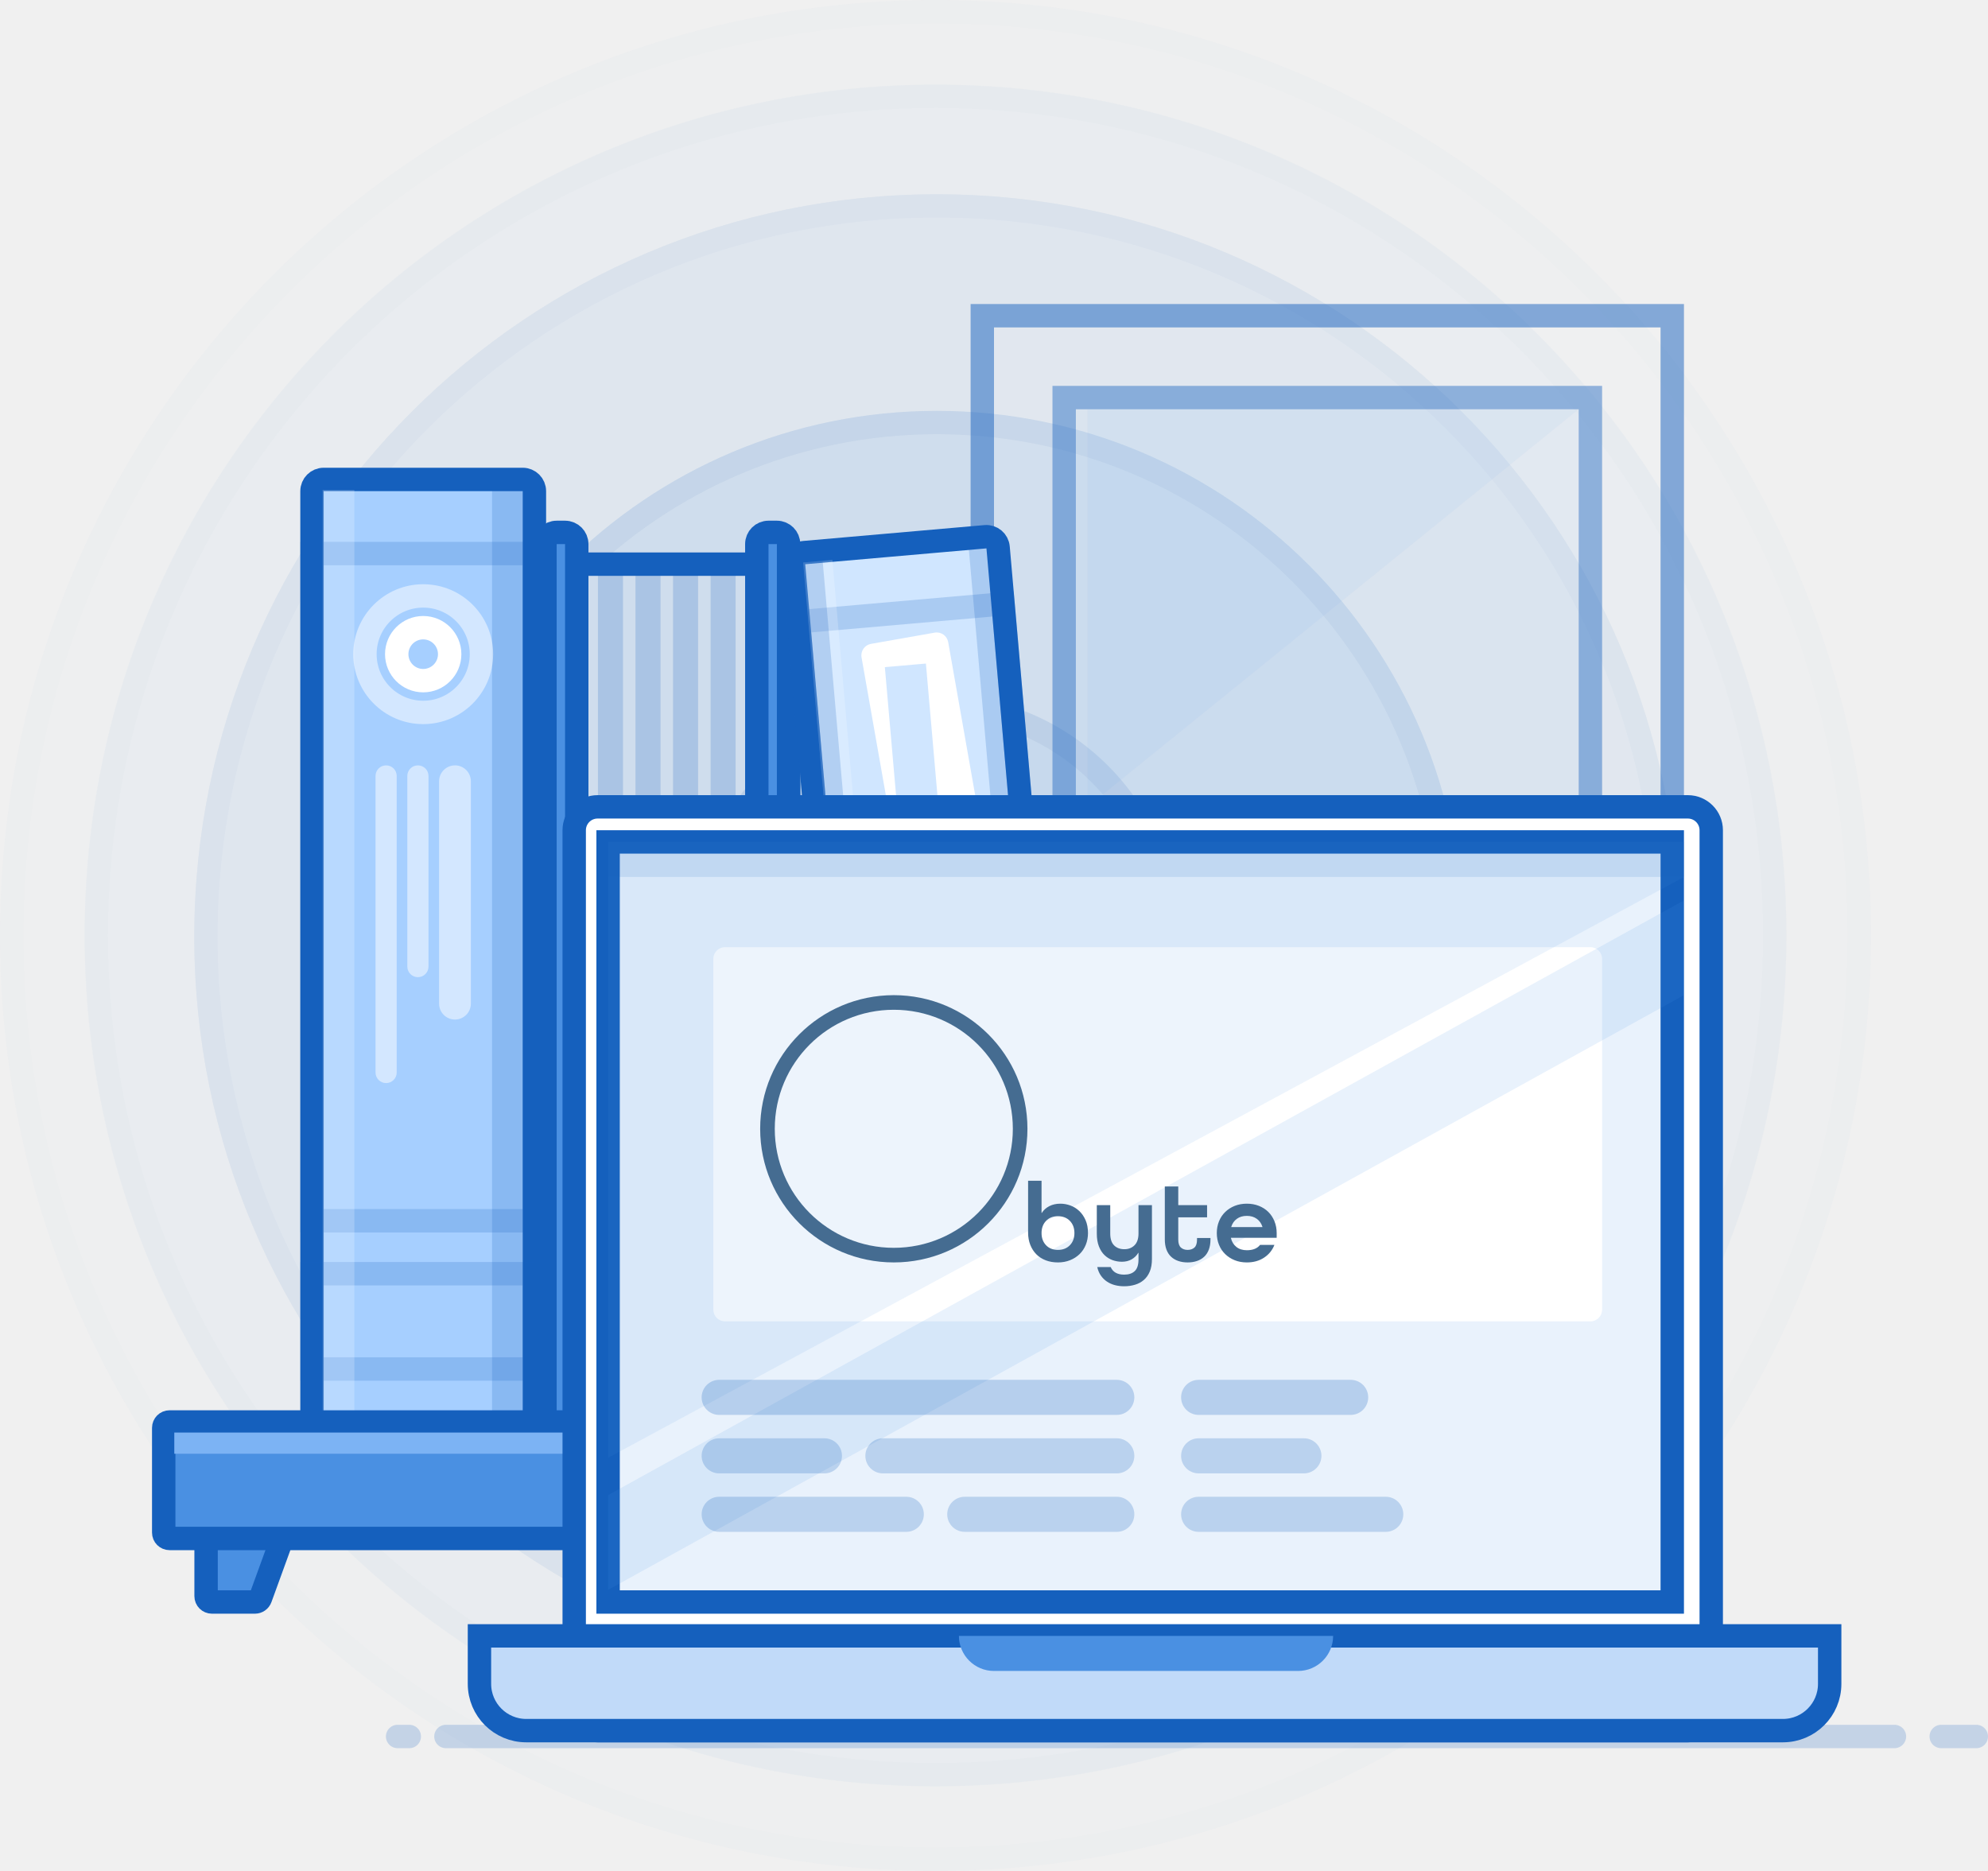
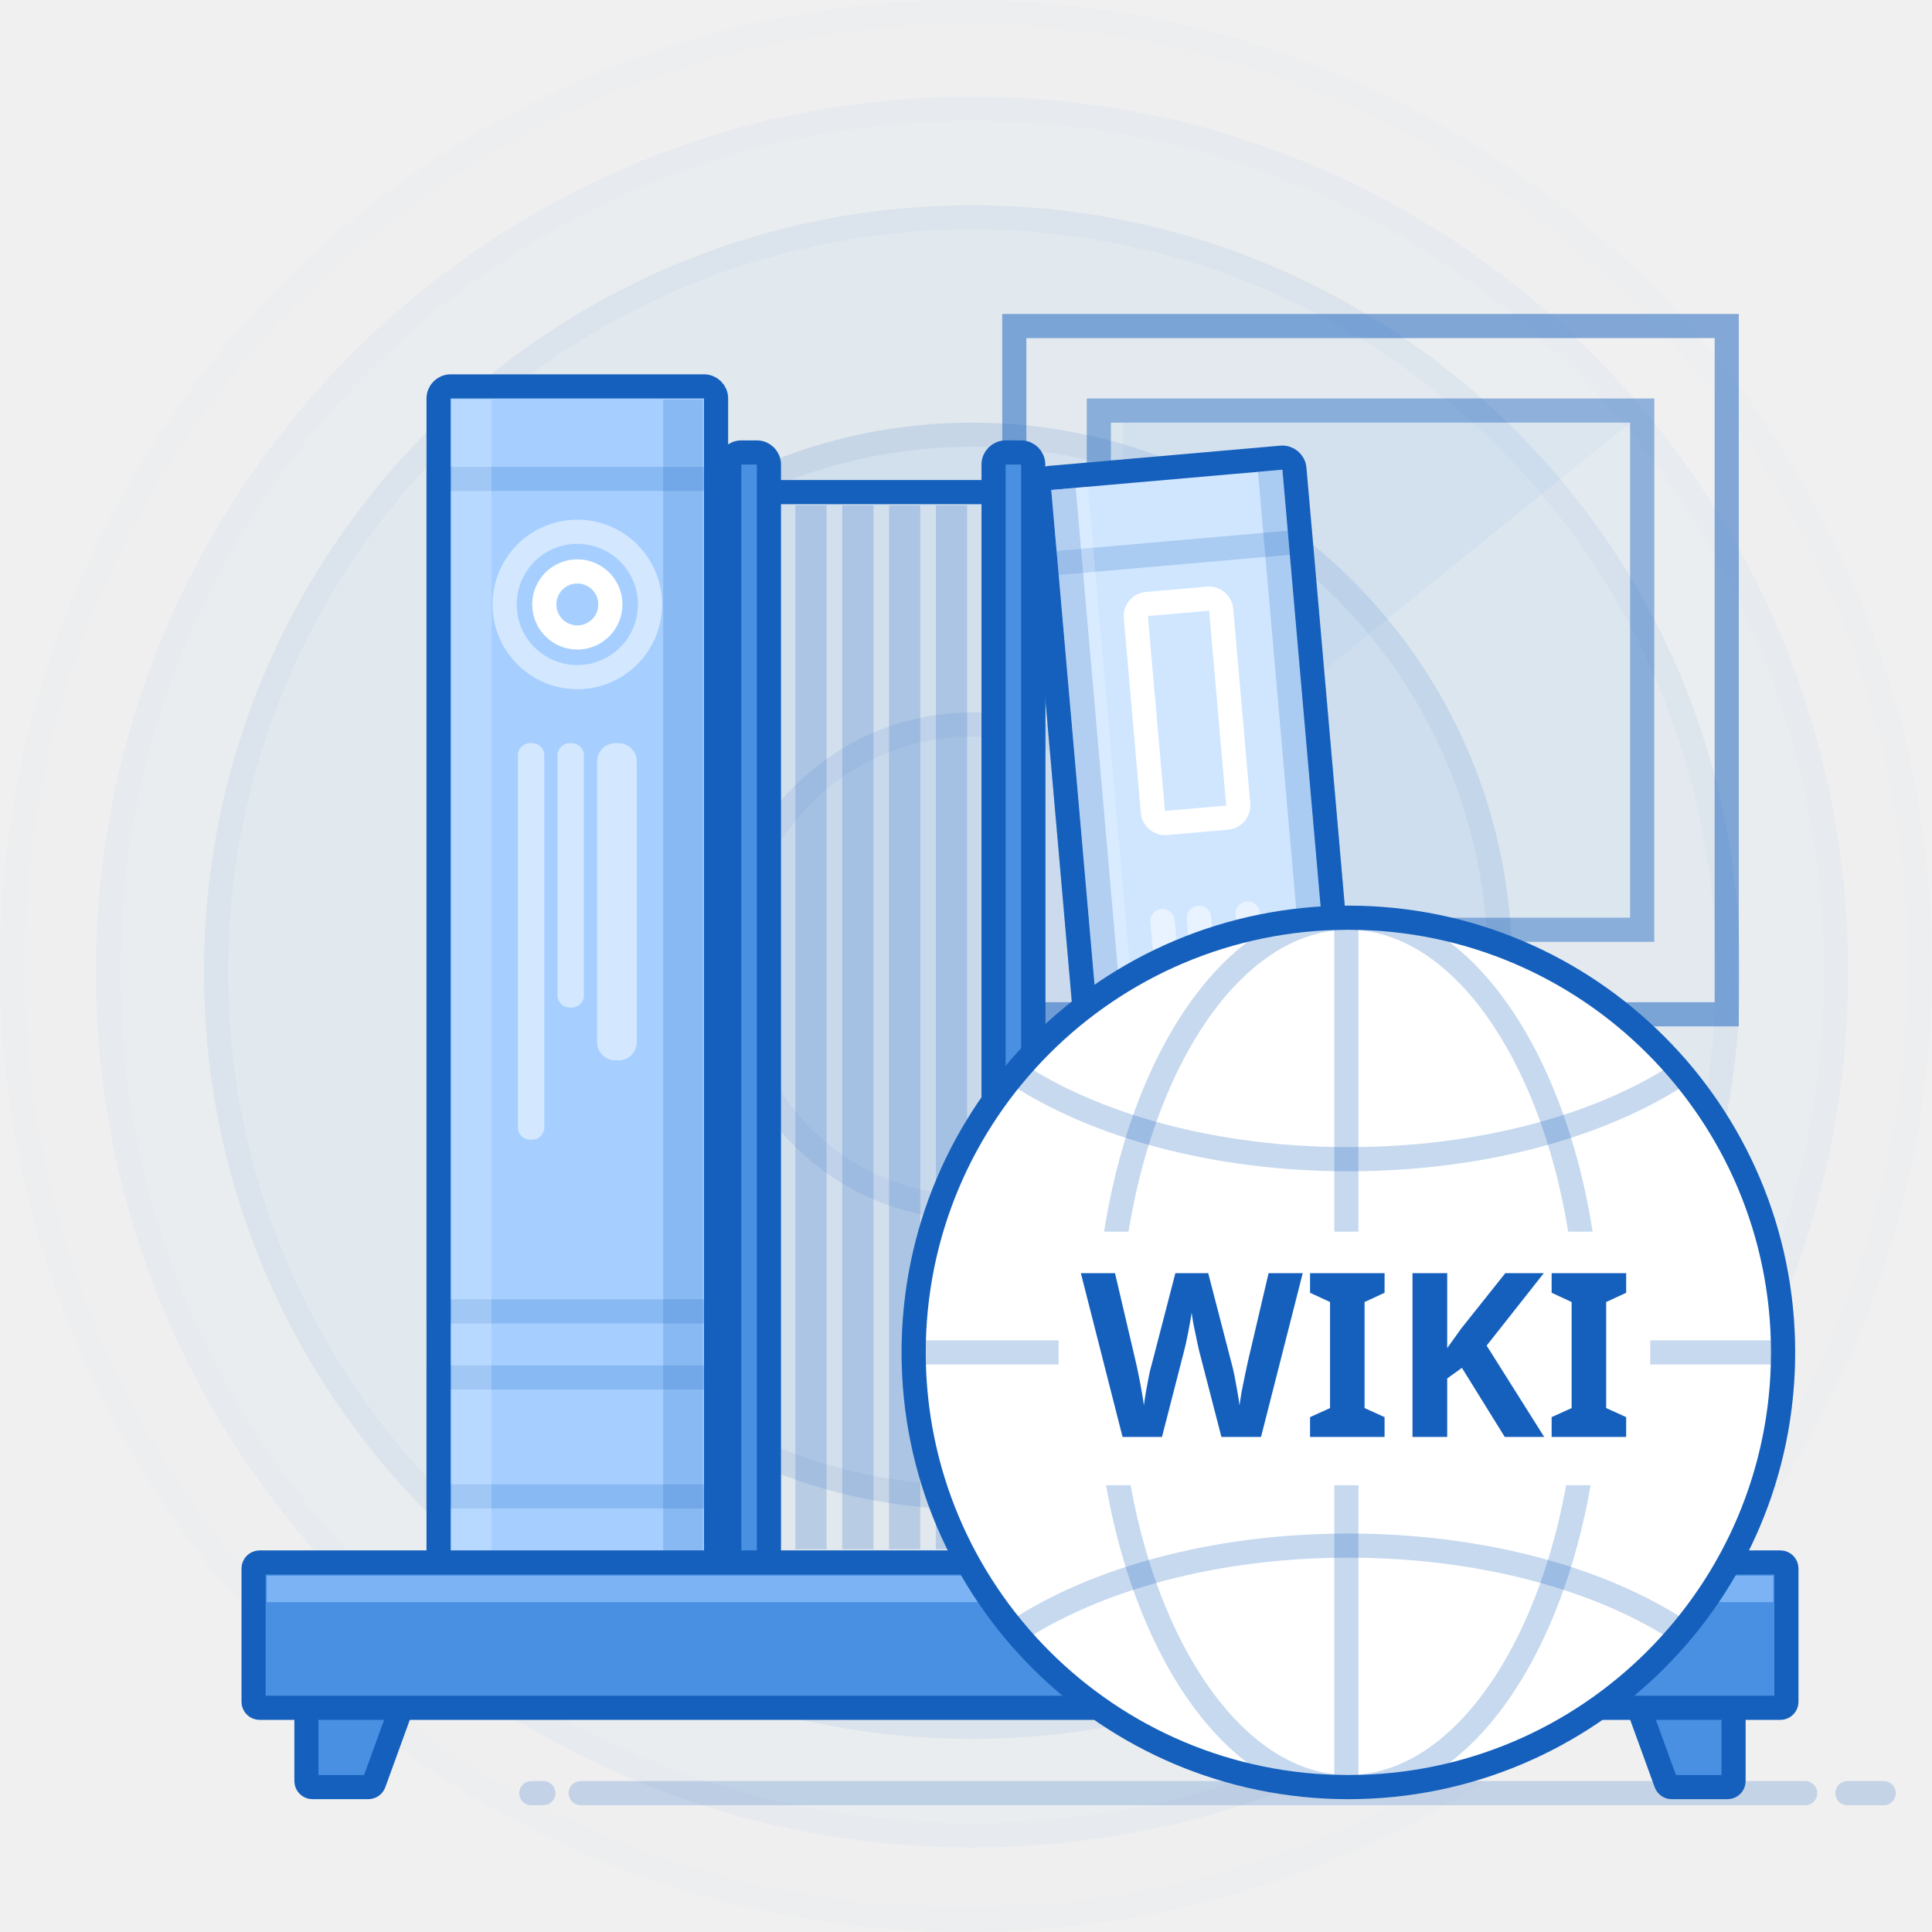
- <svg xmlns="http://www.w3.org/2000/svg" width="170" height="160" viewBox="0 0 170 160" fill="none">
-   <g id="Group 8">
-     <g id="Group 32">
-       <g id="Group 21">
-         <g id="Rings" opacity="0.4">
-           <path id="Oval" opacity="0.4" fill-rule="evenodd" clip-rule="evenodd" d="M80.106 124.078C104.391 124.078 124.078 104.391 124.078 80.106C124.078 55.822 104.391 36.135 80.106 36.135C55.822 36.135 36.135 55.822 36.135 80.106C36.135 104.391 55.822 124.078 80.106 124.078Z" fill="#4A90E2" fill-opacity="0.8" stroke="#1560BD" stroke-width="2" />
-           <path id="Oval_2" opacity="0.2" fill-rule="evenodd" clip-rule="evenodd" d="M80.107 142.604C114.623 142.604 142.604 114.623 142.604 80.106C142.604 45.59 114.623 17.609 80.107 17.609C45.59 17.609 17.609 45.59 17.609 80.106C17.609 114.623 45.59 142.604 80.107 142.604Z" fill="#4A90E2" fill-opacity="0.8" stroke="#1560BD" stroke-width="2" />
-           <path id="Oval_3" opacity="0.1" fill-rule="evenodd" clip-rule="evenodd" d="M80 151.76C119.632 151.76 151.76 119.632 151.76 80C151.76 40.368 119.632 8.24 80 8.24C40.368 8.24 8.24 40.368 8.24 80C8.24 119.632 40.368 151.76 80 151.76Z" fill="#4A90E2" fill-opacity="0.8" stroke="#1560BD" stroke-width="2" />
-           <path id="Oval_4" opacity="0.04" fill-rule="evenodd" clip-rule="evenodd" d="M80 159C123.63 159 159 123.63 159 80C159 36.37 123.63 1 80 1C36.37 1 1 36.37 1 80C1 123.63 36.37 159 80 159Z" fill="#4A90E2" fill-opacity="0.8" stroke="#1560BD" stroke-width="2" />
-           <path id="Oval_5" opacity="0.4" fill-rule="evenodd" clip-rule="evenodd" d="M80.107 99.803C90.985 99.803 99.804 90.985 99.804 80.106C99.804 69.228 90.985 60.41 80.107 60.41C69.229 60.41 60.41 69.228 60.41 80.106C60.41 90.985 69.229 99.803 80.107 99.803Z" fill="#4A90E2" fill-opacity="0.8" stroke="#1560BD" stroke-width="2" />
-         </g>
-         <g id="Group 20" opacity="0.5">
-           <rect id="Rectangle" x="91" y="34" width="45" height="43" fill="#4A90E2" fill-opacity="0.12" stroke="#1560BD" stroke-width="2" />
-           <rect id="Rectangle_2" x="84" y="27" width="59" height="57" fill="white" fill-opacity="0.12" stroke="#1560BD" stroke-width="2" />
-           <path id="Rectangle_3" opacity="0.1" fill-rule="evenodd" clip-rule="evenodd" d="M93 35H135L93 69V35Z" fill="#4A90E2" />
-         </g>
-         <path id="Path 4" opacity="0.2" d="M38.132 148.5H162" stroke="#1560BD" stroke-width="2" stroke-linecap="round" />
-         <path id="Path 4_2" opacity="0.2" d="M34 148.5H35" stroke="#1560BD" stroke-width="2" stroke-linecap="round" />
-         <path id="Path 4_3" opacity="0.2" d="M166 148.5H169" stroke="#1560BD" stroke-width="2" stroke-linecap="round" />
-       </g>
-       <g id="Group 15">
-         <rect id="Rectangle_4" x="48.415" y="48.245" width="19.019" height="75.17" stroke="#1560BD" stroke-width="2" />
-         <g id="Group 13">
-           <rect id="Rectangle_5" x="26.68" y="41" width="19.019" height="82.415" rx="1" fill="#A6CFFF" stroke="#1560BD" stroke-width="2" />
-           <rect id="Rectangle_6" opacity="0.2" x="26.68" y="47.34" width="19.019" height="57.057" stroke="#1560BD" stroke-width="2" />
-           <rect id="Rectangle_7" opacity="0.2" width="19.019" height="8.151" transform="matrix(1 0 0 -1 26.6797 117.075)" stroke="#1560BD" stroke-width="2" />
-           <rect id="Rectangle_8" opacity="0.2" x="27.585" y="41.906" width="2.717" height="80.604" fill="white" />
-           <rect id="Rectangle_9" opacity="0.2" x="42.076" y="41.906" width="2.717" height="80.604" fill="#1560BD" />
-           <path id="Oval_6" opacity="0.5" fill-rule="evenodd" clip-rule="evenodd" d="M36.189 60.925C38.94 60.925 41.17 58.694 41.17 55.943C41.17 53.192 38.94 50.962 36.189 50.962C33.438 50.962 31.208 53.192 31.208 55.943C31.208 58.694 33.438 60.925 36.189 60.925Z" stroke="white" stroke-width="2" />
-           <rect id="Rectangle_10" opacity="0.5" x="34.831" y="65.453" width="1.811" height="18.113" rx="0.906" fill="white" />
-           <rect id="Rectangle_11" opacity="0.5" x="37.548" y="65.453" width="2.717" height="21.736" rx="1.358" fill="white" />
-           <rect id="Rectangle_12" opacity="0.5" x="32.113" y="65.453" width="1.811" height="27.17" rx="0.906" fill="white" />
-           <path id="Oval_7" fill-rule="evenodd" clip-rule="evenodd" d="M36.189 58.208C37.439 58.208 38.453 57.194 38.453 55.943C38.453 54.693 37.439 53.679 36.189 53.679C34.938 53.679 33.925 54.693 33.925 55.943C33.925 57.194 34.938 58.208 36.189 58.208Z" stroke="white" stroke-width="2" />
-         </g>
-         <rect id="Rectangle_13" x="46.603" y="45.528" width="2.717" height="77.887" rx="1" fill="#4A90E2" stroke="#1560BD" stroke-width="2" />
-         <rect id="Rectangle_14" x="64.717" y="45.528" width="2.717" height="77.887" rx="1" fill="#4A90E2" stroke="#1560BD" stroke-width="2" />
-         <path id="Shape" opacity="0.2" fill-rule="evenodd" clip-rule="evenodd" d="M53.273 49.151V120.698H51.132V49.151H53.273ZM56.483 49.151V120.698H54.343V49.151H56.483ZM59.694 49.151V120.698H57.554V49.151H59.694ZM62.905 49.151V120.698H60.765V49.151H62.905Z" fill="#1560BD" />
-         <g id="Group 14">
-           <g id="Group 13_2">
-             <rect id="Rectangle_15" x="67.774" y="47.344" width="17.556" height="76.076" rx="1" transform="rotate(-5 67.7744 47.3438)" fill="#D0E6FF" stroke="#1560BD" stroke-width="2" />
-             <rect id="Rectangle_16" opacity="0.2" x="68.284" y="53.173" width="17.556" height="52.668" transform="rotate(-5 68.2842 53.1735)" stroke="#1560BD" stroke-width="2" />
-             <rect id="Rectangle_17" opacity="0.2" x="68.68" y="48.104" width="2.508" height="74.403" transform="rotate(-5 68.6797 48.1038)" fill="white" />
-             <rect id="Rectangle_18" opacity="0.2" x="82.838" y="46.865" width="1.672" height="74.403" transform="rotate(-5 82.8379 46.8651)" fill="#1560BD" />
-             <rect id="Rectangle_19" opacity="0.5" x="81.224" y="76.378" width="1.672" height="11.704" rx="0.836" transform="rotate(-5 81.2236 76.3778)" fill="white" />
-             <rect id="Rectangle_20" opacity="0.5" x="82.39" y="89.703" width="1.672" height="3.344" rx="0.836" transform="rotate(-5 82.3896 89.7029)" fill="white" />
-             <rect id="Rectangle_21" opacity="0.5" x="75.394" y="76.888" width="1.672" height="10.868" rx="0.836" transform="rotate(-5 75.3945 76.8878)" fill="white" />
-           </g>
-           <rect id="Rectangle_22" opacity="0.2" x="68.68" y="48.104" width="1.672" height="74.403" transform="rotate(-5 68.6797 48.1038)" fill="#1560BD" />
-           <rect id="Rectangle_23" opacity="0.5" x="77.893" y="76.669" width="1.672" height="21.736" rx="0.836" transform="rotate(-5 77.8926 76.6693)" fill="white" />
-           <g id="Rectangle_24">
-             <mask id="path-35-inside-1" fill="white">
-               <rect x="73.5" y="55.235" width="7.524" height="16.72" rx="1" transform="rotate(-5 73.5 55.2347)" />
-             </mask>
-             <rect x="73.5" y="55.235" width="7.524" height="16.72" rx="1" transform="rotate(-5 73.5 55.2347)" stroke="white" stroke-width="4" mask="url(#path-35-inside-1)" />
-           </g>
-           <g id="Rectangle_25">
-             <mask id="path-36-inside-2" fill="white">
-               <rect x="78.163" y="108.535" width="7.524" height="6.688" rx="1" transform="rotate(-5 78.1631 108.535)" />
-             </mask>
-             <rect x="78.163" y="108.535" width="7.524" height="6.688" rx="1" transform="rotate(-5 78.1631 108.535)" stroke="white" stroke-width="4" mask="url(#path-36-inside-2)" />
+ <svg xmlns="http://www.w3.org/2000/svg" width="160px" height="160px" viewBox="0 0 160 160" version="1.1">
+   <g id="Illustration" stroke="none" stroke-width="1" fill="none" fill-rule="evenodd">
+     <g id="icon-06" transform="translate(1, 1)">
+       <g id="Group-21">
+         <g id="Group" fill="#4A90E2" fill-opacity="0.8" stroke="#1560BD" stroke-width="2">
+           <g id="rings">
+             <circle id="Oval" opacity="0.015" cx="79" cy="79" r="79" />
+             <ellipse id="Oval" opacity="0.04" cx="79.497" cy="79.5" rx="71.547" ry="71.5" />
+             <ellipse id="Oval" opacity="0.07" cx="79.497" cy="79.5" rx="62.604" ry="62.5" />
+             <ellipse id="Oval" opacity="0.13" cx="79.497" cy="79" rx="43.723" ry="44" />
+             <ellipse id="Oval" opacity="0.1" cx="79.497" cy="79" rx="19.874" ry="20" />
          </g>
        </g>
-         <g id="Group 12">
-           <path id="Rectangle_26" fill-rule="evenodd" clip-rule="evenodd" d="M17.623 127.538C17.623 127.262 17.847 127.038 18.123 127.038H25.06C25.407 127.038 25.649 127.382 25.53 127.709L22.271 136.671C22.199 136.868 22.011 137 21.801 137H18.123C17.847 137 17.623 136.776 17.623 136.5V127.538Z" fill="#4A90E2" stroke="#1560BD" stroke-width="2" />
-           <path id="Rectangle_27" fill-rule="evenodd" clip-rule="evenodd" d="M115.434 127.538C115.434 127.262 115.21 127.038 114.934 127.038H107.997C107.65 127.038 107.408 127.382 107.527 127.709L110.786 136.671C110.857 136.868 111.045 137 111.256 137H114.934C115.21 137 115.434 136.776 115.434 136.5V127.538Z" fill="#4A90E2" stroke="#1560BD" stroke-width="2" />
-           <rect id="Rectangle_28" x="14" y="121.604" width="105.057" height="9.962" rx="0.5" fill="#4A90E2" stroke="#1560BD" stroke-width="2" />
-           <rect id="Rectangle_29" x="14.905" y="122.509" width="103.245" height="1.811" fill="#7CB3F4" />
+         <g id="Group-20" opacity="0.5" transform="translate(83, 26)">
+           <rect id="Rectangle" stroke="#1560BD" stroke-width="2" fill-opacity="0.12" fill="#4A90E2" x="7" y="7" width="45" height="43" />
+           <rect id="Rectangle" stroke="#1560BD" stroke-width="2" fill-opacity="0.12" fill="#FFFFFF" x="0" y="0" width="59" height="57" />
+           <polygon id="Rectangle" fill="#4A90E2" opacity="0.1" points="9 8 51 8 9 42" />
+         </g>
+         <line x1="47.093" y1="147.5" x2="148.5" y2="147.5" id="Path-4" stroke="#1560BD" stroke-width="2" opacity="0.2" stroke-linecap="round" />
+         <line x1="43" y1="147.5" x2="44" y2="147.5" id="Path-4" stroke="#1560BD" stroke-width="2" opacity="0.2" stroke-linecap="round" />
+         <line x1="152" y1="147.5" x2="155" y2="147.5" id="Path-4" stroke="#1560BD" stroke-width="2" opacity="0.2" stroke-linecap="round" />
+       </g>
+       <g id="Group-15" transform="translate(20, 31)">
+         <rect id="Rectangle" stroke="#1560BD" stroke-width="2" x="41.585" y="8.755" width="22.981" height="90.83" />
+         <g id="Group-13" transform="translate(15.32076, 0)">
+           <rect id="Rectangle" stroke="#1560BD" stroke-width="2" fill="#A6CFFF" x="0" y="0" width="22.981" height="99.585" rx="1" />
+           <rect id="Rectangle" stroke="#1560BD" stroke-width="2" opacity="0.2" x="0" y="7.66" width="22.981" height="68.943" />
+           <rect id="Rectangle" stroke="#1560BD" stroke-width="2" opacity="0.2" transform="translate(11.49057, 87) scale(1, -1) translate(-11.49057, -87) " x="0" y="82.075" width="22.981" height="9.849" />
+           <rect id="Rectangle" fill="#FFFFFF" opacity="0.2" x="1.094" y="1.094" width="3.283" height="97.396" />
+           <rect id="Rectangle" fill="#1560BD" opacity="0.2" x="18.604" y="1.094" width="3.283" height="97.396" />
+           <circle id="Oval" stroke="#FFFFFF" stroke-width="2" opacity="0.5" cx="11.491" cy="18.057" r="6.019" />
+           <rect id="Rectangle" fill="#FFFFFF" opacity="0.5" x="9.849" y="29.547" width="2.189" height="21.887" rx="1" />
+           <rect id="Rectangle" fill="#FFFFFF" opacity="0.5" x="13.132" y="29.547" width="3.283" height="26.264" rx="1.5" />
+           <rect id="Rectangle" fill="#FFFFFF" opacity="0.5" x="6.566" y="29.547" width="2.189" height="32.83" rx="1" />
+           <circle id="Oval" stroke="#FFFFFF" stroke-width="2" cx="11.491" cy="18.057" r="2.736" />
+         </g>
+         <rect id="Rectangle" stroke="#1560BD" stroke-width="2" fill="#4A90E2" x="39.396" y="5.472" width="3.283" height="94.113" rx="1" />
+         <rect id="Rectangle" stroke="#1560BD" stroke-width="2" fill="#4A90E2" x="61.283" y="5.472" width="3.283" height="94.113" rx="1" />
+         <path d="M47.455,9.849 L47.455,96.302 L44.868,96.302 L44.868,9.849 L47.455,9.849 Z M51.334,9.849 L51.334,96.302 L48.748,96.302 L48.748,9.849 L51.334,9.849 Z M55.214,9.849 L55.214,96.302 L52.628,96.302 L52.628,9.849 L55.214,9.849 Z M59.094,9.849 L59.094,96.302 L56.508,96.302 L56.508,9.849 L59.094,9.849 Z" id="Shape" fill="#1560BD" opacity="0.2" />
+         <g id="Group-14" transform="translate(79.55007, 52.5283) rotate(-5) translate(-79.55007, -52.5283) translate(68.9434, 6.566038)">
+           <g id="Group-13">
+             <rect id="Rectangle" stroke="#1560BD" stroke-width="2" fill="#D0E6FF" x="0" y="0" width="21.213" height="91.925" rx="1" />
+             <rect id="Rectangle" stroke="#1560BD" stroke-width="2" opacity="0.2" x="0" y="7.071" width="21.213" height="63.64" />
+             <rect id="Rectangle" fill="#FFFFFF" opacity="0.2" x="1.01" y="1.01" width="3.03" height="89.904" />
+             <rect id="Rectangle" fill="#1560BD" opacity="0.2" x="18.183" y="1.01" width="2.02" height="89.904" />
+             <rect id="Rectangle" fill="#FFFFFF" opacity="0.5" x="13.132" y="36.366" width="2.02" height="14.142" rx="1.01" />
+             <rect id="Rectangle" fill="#FFFFFF" opacity="0.5" x="13.132" y="52.528" width="2.02" height="4.041" rx="1.01" />
+             <rect id="Rectangle" fill="#FFFFFF" opacity="0.5" x="6.061" y="36.366" width="2.02" height="13.132" rx="1" />
+           </g>
+           <rect id="Rectangle" fill="#1560BD" opacity="0.2" x="1.01" y="1.01" width="2.02" height="89.904" />
+           <rect id="Rectangle" fill="#FFFFFF" opacity="0.5" x="9.091" y="36.366" width="2.02" height="26.264" rx="1" />
+           <rect id="Rectangle" stroke="#FFFFFF" stroke-width="2" x="7.061" y="11.102" width="7.091" height="18.203" rx="1" />
+           <rect id="Rectangle" stroke="#FFFFFF" stroke-width="2" x="7.061" y="75.752" width="7.091" height="6.081" rx="1" />
+         </g>
+         <g id="Group-12" transform="translate(0, 97.39623)">
+           <path d="M4.877,6.566 L13.513,6.566 C13.789,6.566 14.013,6.79 14.013,7.066 C14.013,7.124 14.002,7.182 13.982,7.237 L9.969,18.275 C9.897,18.472 9.709,18.604 9.499,18.604 L4.877,18.604 C4.601,18.604 4.377,18.38 4.377,18.104 L4.377,7.066 C4.377,6.79 4.601,6.566 4.877,6.566 Z" id="Rectangle" stroke="#1560BD" stroke-width="2" fill="#4A90E2" />
+           <path d="M113.217,6.566 L121.852,6.566 C122.128,6.566 122.352,6.79 122.352,7.066 C122.352,7.124 122.342,7.182 122.322,7.237 L118.308,18.275 C118.237,18.472 118.049,18.604 117.838,18.604 L113.217,18.604 C112.941,18.604 112.717,18.38 112.717,18.104 L112.717,7.066 C112.717,6.79 112.941,6.566 113.217,6.566 Z" id="Rectangle" stroke="#1560BD" stroke-width="2" fill="#4A90E2" transform="translate(117.6415, 12.58491) scale(-1, 1) translate(-117.6415, -12.58491) " />
+           <rect id="Rectangle" stroke="#1560BD" stroke-width="2" fill="#4A90E2" x="0" y="0" width="126.943" height="12.038" rx="0.5" />
+           <rect id="Rectangle" fill="#7CB3F4" x="1.094" y="1.094" width="124.755" height="2.189" />
        </g>
      </g>
-     </g>
-     <g id="Group 35">
-       <g id="Group 6">
-         <g id="Group 5">
-           <g id="Group 4">
-             <rect id="Rectangle_30" x="49.102" y="69" width="97.231" height="79" rx="2" fill="white" stroke="#1560BD" stroke-width="2" />
-             <rect id="Rectangle_31" x="52" y="72" width="91" height="65" fill="#4A90E2" fill-opacity="0.12" stroke="#1560BD" stroke-width="2" />
-             <rect id="Rectangle_32" x="61" y="81" width="76" height="32" rx="1" fill="white" />
-             <path id="Rectangle_33" opacity="0.1" fill-rule="evenodd" clip-rule="evenodd" d="M52 72H144V75L52 124.667V72Z" fill="#4A90E2" />
-             <path id="Rectangle_34" d="M41 139.897H156.462V144C156.462 146.209 154.671 148 152.462 148H45C42.791 148 41 146.209 41 144V139.897Z" fill="#C1DAF9" stroke="#1560BD" stroke-width="2" />
-             <path id="Rectangle_35" d="M82 139.897H114C114 141.554 112.657 142.897 111 142.897H85C83.343 142.897 82 141.554 82 139.897Z" fill="#4A90E2" />
-             <rect id="Rectangle_36" opacity="0.12" x="52" y="72" width="92" height="3" fill="#1560BD" />
-             <path id="Rectangle_37" fill-rule="evenodd" clip-rule="evenodd" d="M52 127.859L144 77V83.077V85.103L52 135.962V127.859Z" fill="#4A90E2" fill-opacity="0.12" />
-           </g>
-         </g>
+       <g id="Group-33" transform="translate(74, 75)">
+         <circle id="Oval" stroke="#1560BD" stroke-width="2" fill="#FFFFFF" cx="36.666" cy="36" r="36" />
+         <path d="M64.241,12.856 C69.499,19.114 72.666,27.187 72.666,36 C72.666,44.813 69.499,52.886 64.242,59.143 C57.638,54.776 47.735,52 36.666,52 C25.596,52 15.693,54.776 9.09,59.142 C3.832,52.886 0.666,44.813 0.666,36 C0.666,27.187 3.832,19.114 9.09,12.856 C15.693,17.224 25.596,20 36.666,20 C47.601,20 57.397,17.291 64,13.016 Z" id="Combined-Shape" stroke="#1560BD" stroke-width="2" fill="#FFFFFF" opacity="0.24" />
+         <ellipse id="Oval" stroke="#1560BD" stroke-width="2" opacity="0.24" cx="36.666" cy="36" rx="20" ry="36" />
+         <line x1="0.666" y1="36" x2="72.269" y2="36" id="Path-7" stroke="#1560BD" stroke-width="2" fill="#D8D8D8" opacity="0.24" />
+         <line x1="36.5" y1="0.166" x2="36.5" y2="71.769" id="Path-7" stroke="#1560BD" stroke-width="2" fill="#D8D8D8" opacity="0.24" />
+         <rect id="Rectangle" fill="#FFFFFF" x="12.666" y="26" width="49" height="21" />
+         <text id="WIKI" font-family="Nunito-Bold, Nunito" font-size="19" font-weight="bold" fill="#1560BD">
+           <tspan x="14.512" y="43">WIKI</tspan>
+         </text>
      </g>
-       <g id="g4165">
-         <path id="path4167" fill-rule="evenodd" clip-rule="evenodd" d="M97.356 107.139H97.337C97.195 107.377 97.005 107.564 96.766 107.699C96.528 107.834 96.251 107.902 95.936 107.902C95.659 107.902 95.391 107.855 95.133 107.762C94.876 107.669 94.647 107.525 94.448 107.332C94.248 107.139 94.088 106.889 93.969 106.583C93.85 106.277 93.791 105.912 93.791 105.487V103.061H94.94V105.487C94.94 105.944 95.05 106.282 95.269 106.501C95.488 106.72 95.781 106.83 96.148 106.83C96.502 106.83 96.792 106.717 97.018 106.491C97.243 106.266 97.356 105.931 97.356 105.487V103.061H98.506V107.67C98.506 108.089 98.445 108.445 98.322 108.738C98.2 109.031 98.031 109.271 97.815 109.458C97.599 109.645 97.346 109.781 97.056 109.868C96.766 109.955 96.457 109.999 96.129 109.999C95.852 109.999 95.589 109.967 95.341 109.902C95.093 109.838 94.868 109.738 94.665 109.603C94.462 109.467 94.288 109.297 94.143 109.091C93.998 108.884 93.894 108.64 93.829 108.356H94.979C95.166 108.788 95.549 109.004 96.129 109.004C96.522 109.004 96.825 108.902 97.037 108.699C97.25 108.496 97.356 108.163 97.356 107.699V107.139ZM89.066 100.974H87.916V105.409C87.916 105.796 87.979 106.147 88.104 106.462C88.23 106.778 88.404 107.047 88.626 107.269C88.848 107.491 89.116 107.662 89.428 107.781C89.74 107.9 90.087 107.96 90.467 107.96C90.84 107.96 91.185 107.897 91.501 107.772C91.816 107.646 92.088 107.472 92.317 107.25C92.546 107.028 92.723 106.762 92.849 106.453C92.974 106.144 93.037 105.809 93.037 105.448C93.037 105.023 92.968 104.654 92.829 104.342C92.691 104.029 92.51 103.768 92.288 103.559C92.066 103.35 91.813 103.193 91.53 103.09C91.246 102.987 90.963 102.936 90.679 102.936C90.319 102.936 90.001 103.007 89.728 103.148C89.454 103.29 89.24 103.483 89.085 103.728H89.066V100.974ZM91.491 106.487C91.233 106.754 90.892 106.888 90.467 106.888C90.042 106.888 89.702 106.754 89.448 106.487C89.193 106.219 89.066 105.873 89.066 105.448C89.066 105.023 89.193 104.677 89.448 104.409C89.702 104.142 90.042 104.008 90.467 104.008C90.892 104.008 91.233 104.142 91.491 104.409C91.749 104.677 91.877 105.023 91.877 105.448C91.877 105.873 91.749 106.219 91.491 106.487ZM103.371 106.863C103.464 106.615 103.511 106.327 103.511 105.999V105.873H102.361V105.999C102.361 106.327 102.287 106.557 102.139 106.689C101.991 106.822 101.797 106.888 101.559 106.888C101.321 106.888 101.127 106.82 100.979 106.685C100.831 106.549 100.757 106.321 100.757 105.999V104.105H103.221V103.061H100.757V101.467H99.607V105.999C99.607 106.327 99.654 106.615 99.747 106.863C99.841 107.111 99.974 107.316 100.148 107.477C100.322 107.638 100.528 107.759 100.767 107.839C101.005 107.92 101.269 107.96 101.559 107.96C101.849 107.96 102.113 107.92 102.351 107.839C102.59 107.759 102.796 107.638 102.97 107.477C103.144 107.316 103.277 107.111 103.371 106.863ZM105.259 105.854V105.873C105.337 106.195 105.493 106.45 105.728 106.636C105.963 106.823 106.261 106.917 106.622 106.917C107.137 106.917 107.514 106.765 107.752 106.462H108.979C108.799 106.92 108.503 107.284 108.09 107.554C107.678 107.825 107.189 107.96 106.622 107.96C106.242 107.96 105.896 107.897 105.583 107.772C105.271 107.646 105 107.472 104.772 107.25C104.543 107.028 104.366 106.762 104.24 106.453C104.115 106.144 104.052 105.809 104.052 105.448C104.052 105.087 104.115 104.752 104.24 104.443C104.366 104.134 104.543 103.868 104.772 103.646C105 103.424 105.271 103.25 105.583 103.124C105.896 102.999 106.242 102.936 106.622 102.936C106.995 102.936 107.34 102.999 107.656 103.124C107.971 103.25 108.24 103.424 108.462 103.646C108.685 103.868 108.859 104.134 108.984 104.443C109.11 104.752 109.173 105.087 109.173 105.448V105.854H105.259ZM105.767 104.231C105.995 104.063 106.28 103.979 106.622 103.979C106.957 103.979 107.24 104.063 107.472 104.231C107.704 104.398 107.865 104.627 107.955 104.917V104.936H105.288V104.917C105.379 104.627 105.538 104.398 105.767 104.231Z" fill="#456C91" />
-         <path id="path4169" fill-rule="evenodd" clip-rule="evenodd" d="M76.432 85.104C82.742 85.104 87.86 90.222 87.86 96.532C87.86 102.842 82.742 107.96 76.432 107.96C70.121 107.96 65.004 102.842 65.004 96.532C65.004 90.222 70.121 85.104 76.432 85.104ZM76.432 86.353C82.053 86.353 86.611 90.911 86.611 96.532C86.611 102.153 82.053 106.711 76.432 106.711C70.811 106.711 66.253 102.153 66.253 96.532C66.253 90.911 70.811 86.353 76.432 86.353Z" fill="#456C91" />
-       </g>
-       <rect id="Rectangle_38" x="60" y="118" width="37" height="3" rx="1.5" fill="#1560BD" fill-opacity="0.24" />
-       <rect id="Rectangle_39" x="60" y="123" width="12" height="3" rx="1.5" fill="#1560BD" fill-opacity="0.22" />
-       <rect id="Rectangle_40" x="74" y="123" width="23" height="3" rx="1.5" fill="#1560BD" fill-opacity="0.22" />
-       <rect id="Rectangle_41" x="60" y="128" width="19" height="3" rx="1.5" fill="#1560BD" fill-opacity="0.22" />
-       <rect id="Rectangle_42" x="101" y="118" width="16" height="3" rx="1.5" fill="#1560BD" fill-opacity="0.24" />
-       <rect id="Rectangle_43" x="101" y="123" width="12" height="3" rx="1.5" fill="#1560BD" fill-opacity="0.22" />
-       <rect id="Rectangle_44" x="101" y="128" width="19" height="3" rx="1.5" fill="#1560BD" fill-opacity="0.22" />
-       <rect id="Rectangle_45" x="81" y="128" width="16" height="3" rx="1.5" fill="#1560BD" fill-opacity="0.22" />
    </g>
  </g>
</svg>
